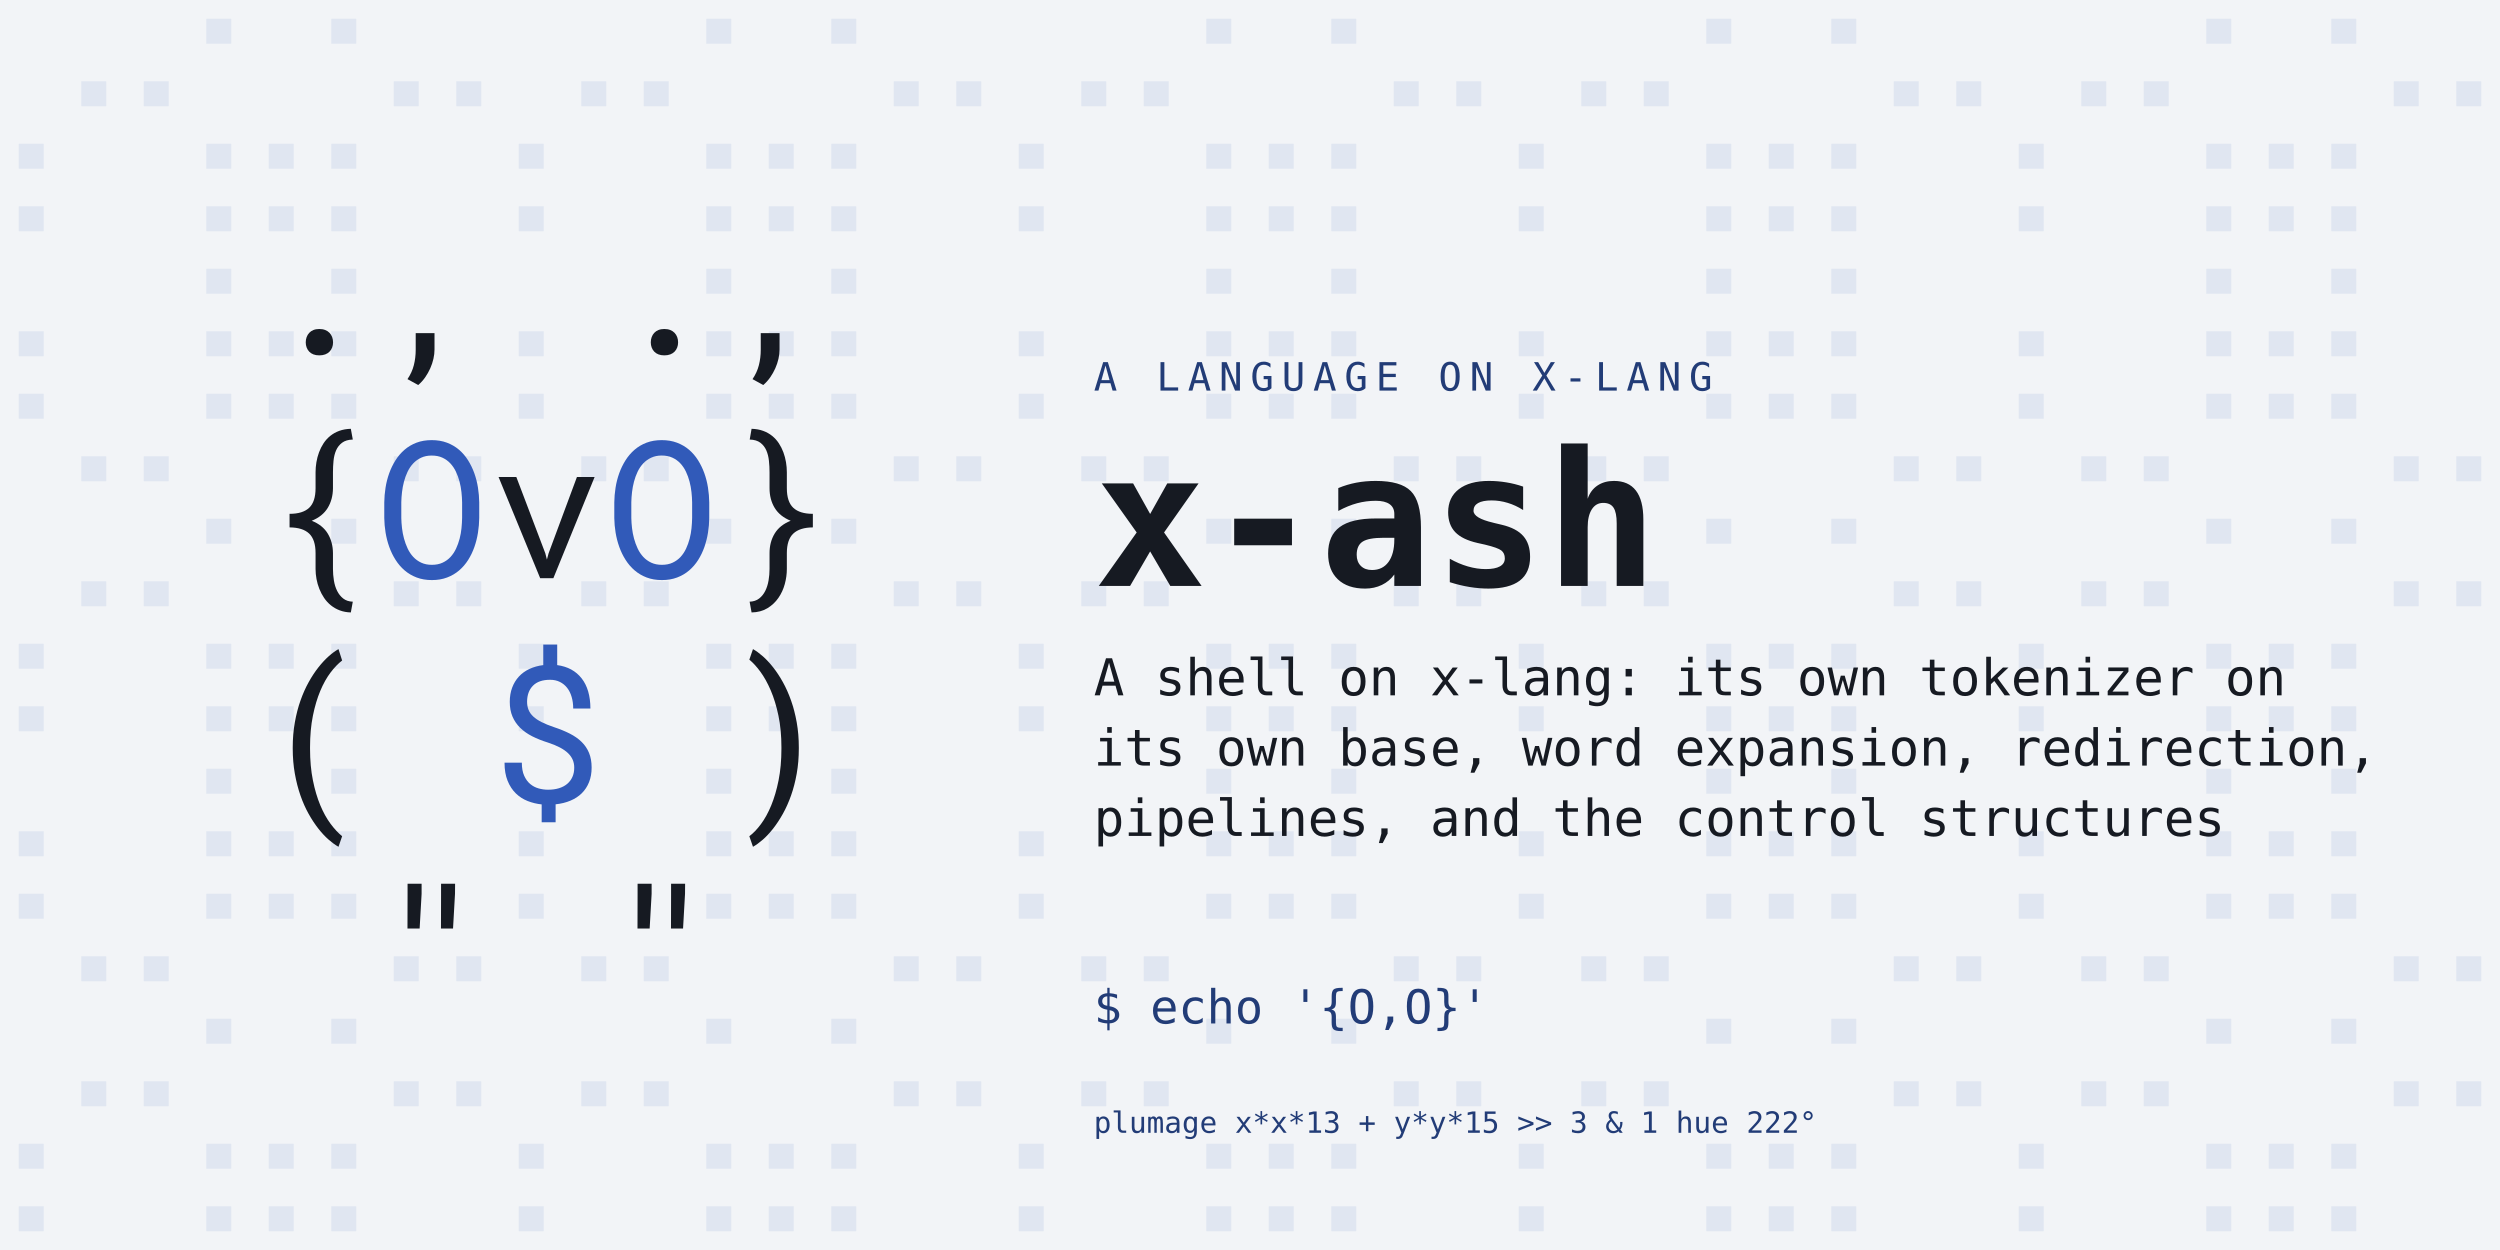
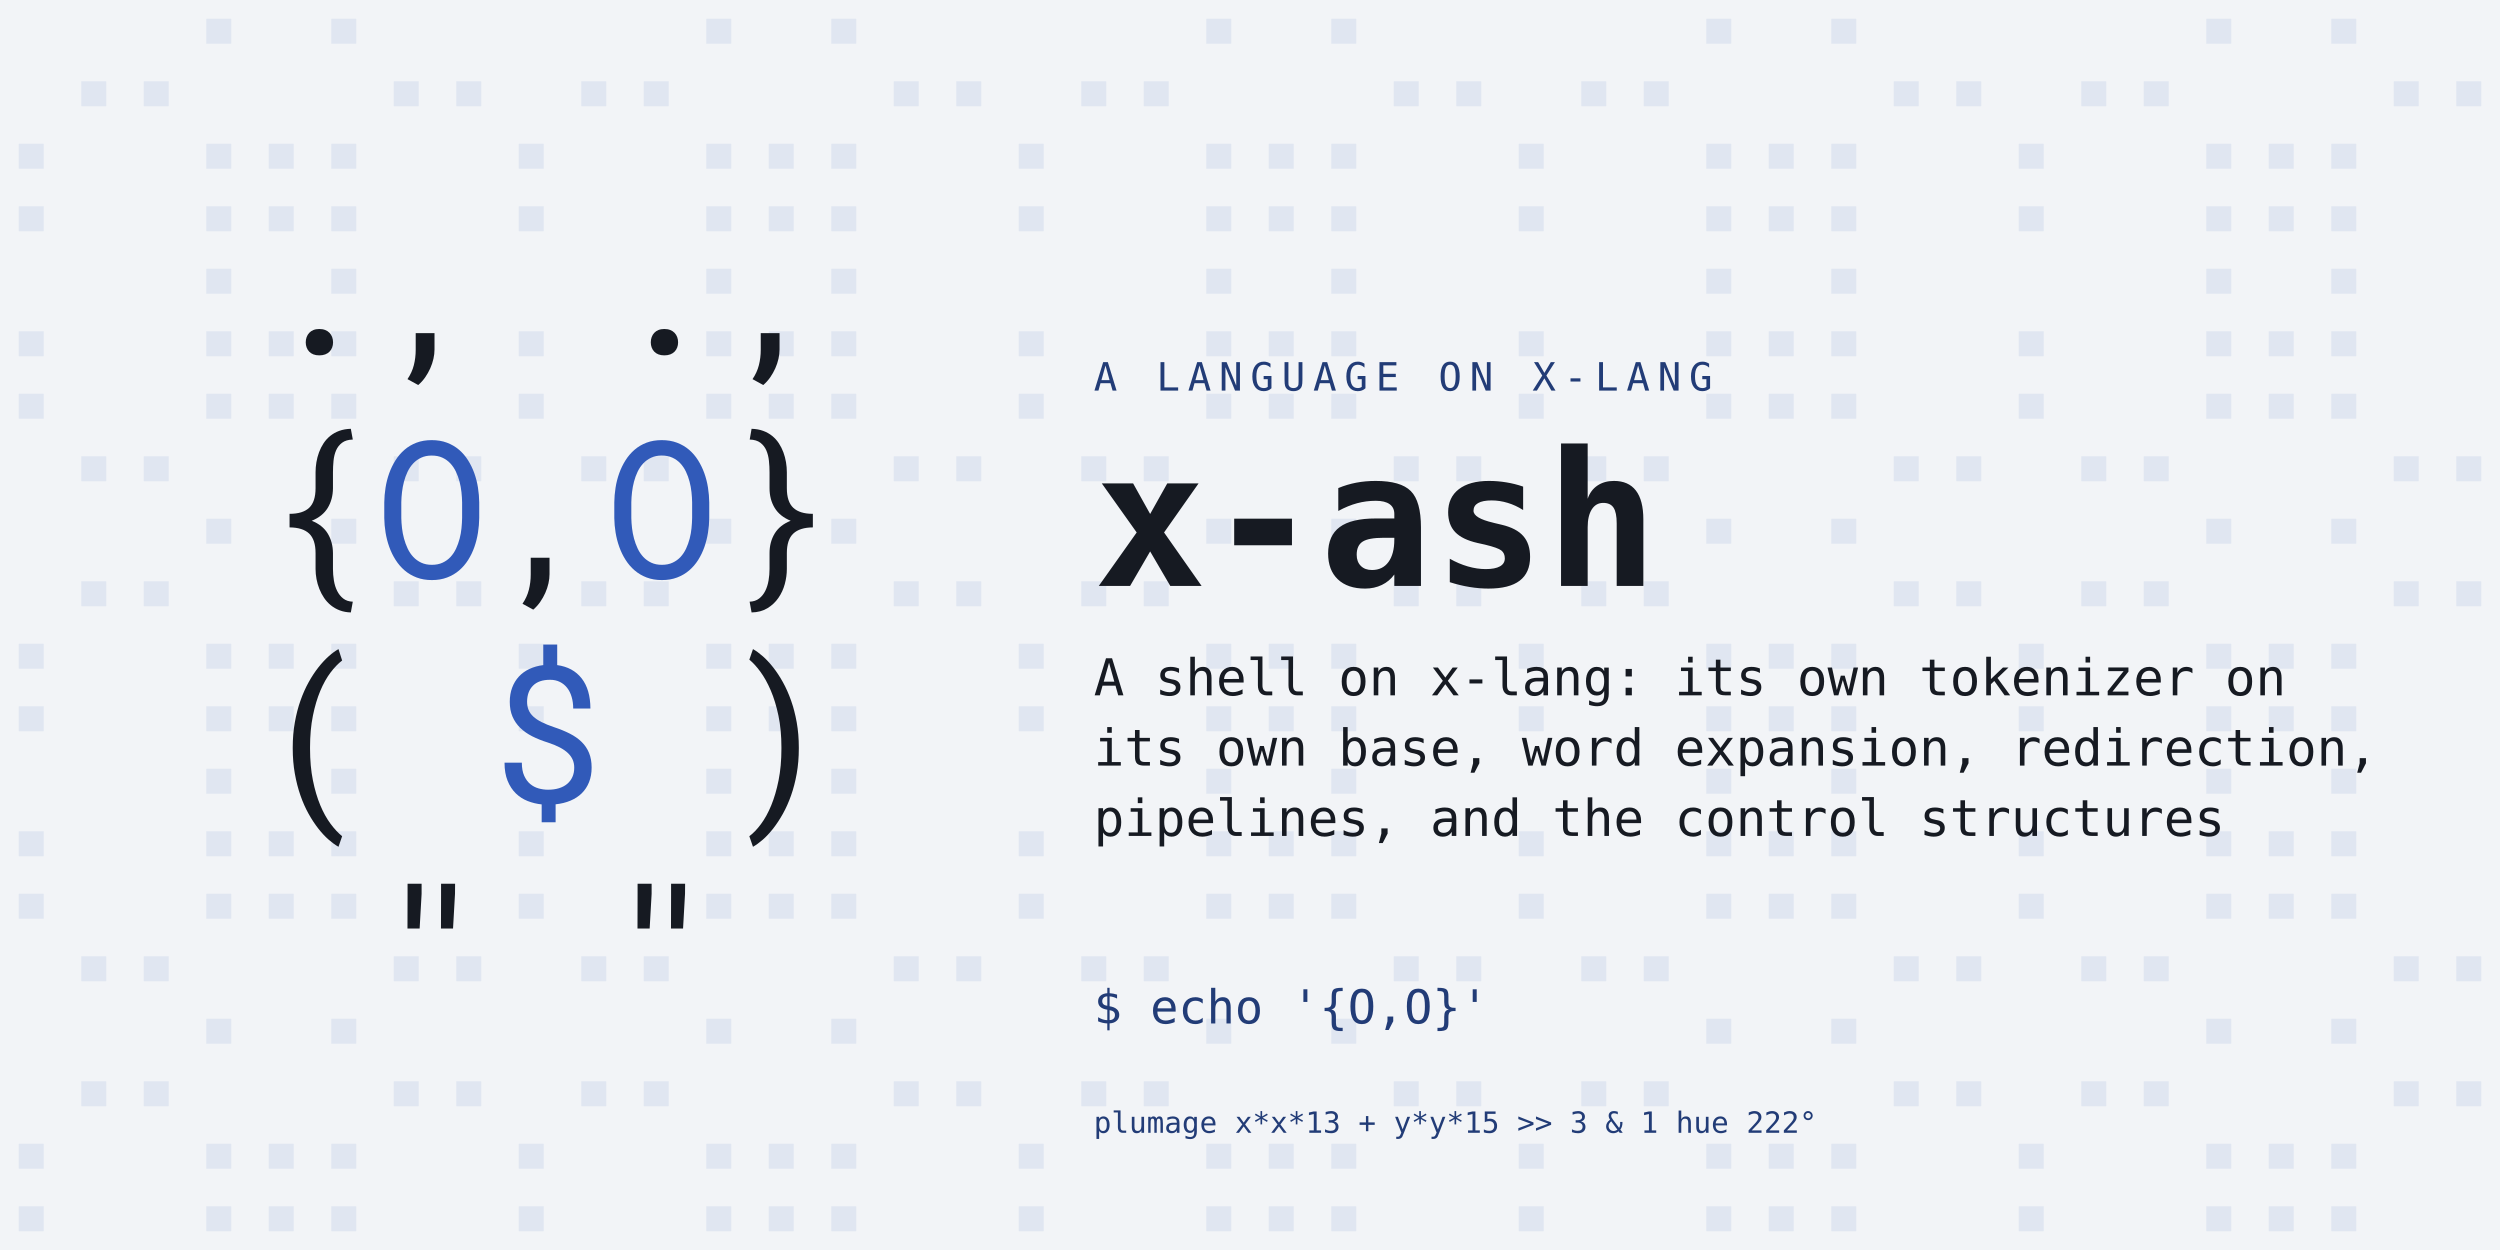
<svg xmlns="http://www.w3.org/2000/svg" width="1280" height="640" viewBox="0 0 1280 640" role="img" aria-label="x-ash, with Bitwise">
  <rect width="1280" height="640" fill="#f2f4f7" />
  <g fill="hsl(222.1,58%,46%)" fill-opacity="0.09">
    <rect x="105.6" y="9.6" width="12.8" height="12.8" />
    <rect x="169.6" y="9.6" width="12.8" height="12.8" />
    <rect x="361.6" y="9.6" width="12.8" height="12.8" />
    <rect x="425.6" y="9.6" width="12.8" height="12.8" />
    <rect x="617.6" y="9.6" width="12.8" height="12.8" />
    <rect x="681.6" y="9.6" width="12.8" height="12.8" />
    <rect x="873.6" y="9.6" width="12.8" height="12.8" />
    <rect x="937.6" y="9.6" width="12.8" height="12.8" />
    <rect x="1129.6" y="9.6" width="12.8" height="12.8" />
    <rect x="1193.6" y="9.6" width="12.8" height="12.8" />
    <rect x="41.6" y="41.6" width="12.8" height="12.8" />
    <rect x="73.6" y="41.6" width="12.8" height="12.8" />
    <rect x="201.6" y="41.6" width="12.8" height="12.8" />
    <rect x="233.6" y="41.6" width="12.8" height="12.8" />
    <rect x="297.6" y="41.6" width="12.8" height="12.8" />
    <rect x="329.6" y="41.6" width="12.8" height="12.8" />
    <rect x="457.6" y="41.6" width="12.8" height="12.8" />
    <rect x="489.6" y="41.6" width="12.8" height="12.8" />
    <rect x="553.6" y="41.6" width="12.8" height="12.8" />
    <rect x="585.6" y="41.6" width="12.8" height="12.8" />
    <rect x="713.6" y="41.6" width="12.8" height="12.8" />
    <rect x="745.6" y="41.6" width="12.8" height="12.8" />
    <rect x="809.6" y="41.6" width="12.8" height="12.8" />
    <rect x="841.6" y="41.6" width="12.8" height="12.8" />
    <rect x="969.6" y="41.6" width="12.8" height="12.8" />
    <rect x="1001.6" y="41.6" width="12.8" height="12.8" />
    <rect x="1065.6" y="41.6" width="12.8" height="12.8" />
    <rect x="1097.6" y="41.6" width="12.8" height="12.8" />
    <rect x="1225.6" y="41.6" width="12.8" height="12.8" />
    <rect x="1257.6" y="41.6" width="12.8" height="12.8" />
    <rect x="9.6" y="73.6" width="12.8" height="12.8" />
    <rect x="105.6" y="73.6" width="12.8" height="12.8" />
    <rect x="137.6" y="73.6" width="12.8" height="12.8" />
    <rect x="169.6" y="73.6" width="12.8" height="12.8" />
    <rect x="265.6" y="73.6" width="12.8" height="12.8" />
    <rect x="361.6" y="73.6" width="12.8" height="12.8" />
    <rect x="393.6" y="73.6" width="12.8" height="12.8" />
    <rect x="425.6" y="73.6" width="12.8" height="12.8" />
    <rect x="521.6" y="73.6" width="12.8" height="12.8" />
    <rect x="617.6" y="73.6" width="12.8" height="12.8" />
    <rect x="649.6" y="73.6" width="12.8" height="12.8" />
    <rect x="681.6" y="73.6" width="12.8" height="12.8" />
    <rect x="777.6" y="73.6" width="12.8" height="12.8" />
    <rect x="873.6" y="73.6" width="12.8" height="12.8" />
    <rect x="905.6" y="73.6" width="12.8" height="12.8" />
    <rect x="937.6" y="73.6" width="12.8" height="12.8" />
    <rect x="1033.6" y="73.6" width="12.8" height="12.8" />
    <rect x="1129.6" y="73.6" width="12.8" height="12.8" />
    <rect x="1161.6" y="73.6" width="12.8" height="12.8" />
    <rect x="1193.6" y="73.6" width="12.8" height="12.8" />
    <rect x="9.6" y="105.6" width="12.8" height="12.8" />
    <rect x="105.6" y="105.6" width="12.8" height="12.8" />
    <rect x="137.6" y="105.6" width="12.8" height="12.8" />
    <rect x="169.6" y="105.6" width="12.8" height="12.8" />
    <rect x="265.6" y="105.6" width="12.8" height="12.8" />
    <rect x="361.6" y="105.6" width="12.8" height="12.8" />
    <rect x="393.6" y="105.6" width="12.8" height="12.8" />
    <rect x="425.6" y="105.6" width="12.8" height="12.8" />
    <rect x="521.6" y="105.6" width="12.8" height="12.8" />
    <rect x="617.6" y="105.6" width="12.8" height="12.8" />
    <rect x="649.6" y="105.6" width="12.8" height="12.8" />
    <rect x="681.6" y="105.6" width="12.8" height="12.8" />
    <rect x="777.6" y="105.6" width="12.8" height="12.8" />
    <rect x="873.6" y="105.6" width="12.8" height="12.8" />
    <rect x="905.6" y="105.6" width="12.8" height="12.8" />
    <rect x="937.6" y="105.6" width="12.8" height="12.8" />
    <rect x="1033.6" y="105.6" width="12.8" height="12.8" />
    <rect x="1129.6" y="105.6" width="12.8" height="12.8" />
    <rect x="1161.6" y="105.6" width="12.8" height="12.8" />
    <rect x="1193.6" y="105.6" width="12.8" height="12.8" />
    <rect x="105.6" y="137.6" width="12.8" height="12.8" />
    <rect x="169.6" y="137.6" width="12.8" height="12.8" />
    <rect x="361.6" y="137.6" width="12.8" height="12.8" />
    <rect x="425.6" y="137.6" width="12.8" height="12.8" />
    <rect x="617.6" y="137.6" width="12.8" height="12.8" />
    <rect x="681.6" y="137.6" width="12.8" height="12.8" />
    <rect x="873.6" y="137.6" width="12.8" height="12.8" />
    <rect x="937.6" y="137.6" width="12.8" height="12.8" />
    <rect x="1129.6" y="137.6" width="12.8" height="12.8" />
    <rect x="1193.6" y="137.6" width="12.8" height="12.8" />
    <rect x="9.6" y="169.6" width="12.8" height="12.8" />
    <rect x="105.6" y="169.6" width="12.8" height="12.8" />
    <rect x="137.6" y="169.6" width="12.8" height="12.8" />
    <rect x="169.6" y="169.6" width="12.8" height="12.8" />
    <rect x="265.6" y="169.6" width="12.8" height="12.8" />
    <rect x="361.6" y="169.6" width="12.8" height="12.8" />
    <rect x="393.6" y="169.6" width="12.8" height="12.8" />
    <rect x="425.6" y="169.6" width="12.8" height="12.8" />
    <rect x="521.6" y="169.6" width="12.8" height="12.8" />
    <rect x="617.6" y="169.6" width="12.8" height="12.8" />
    <rect x="649.6" y="169.6" width="12.8" height="12.8" />
    <rect x="681.6" y="169.6" width="12.8" height="12.8" />
    <rect x="777.6" y="169.6" width="12.8" height="12.8" />
    <rect x="873.6" y="169.6" width="12.8" height="12.8" />
    <rect x="905.6" y="169.6" width="12.8" height="12.8" />
    <rect x="937.6" y="169.6" width="12.8" height="12.8" />
    <rect x="1033.6" y="169.6" width="12.8" height="12.8" />
    <rect x="1129.6" y="169.6" width="12.8" height="12.8" />
    <rect x="1161.6" y="169.6" width="12.8" height="12.8" />
    <rect x="1193.6" y="169.6" width="12.8" height="12.8" />
    <rect x="9.6" y="201.6" width="12.8" height="12.8" />
    <rect x="105.6" y="201.6" width="12.8" height="12.8" />
    <rect x="137.6" y="201.6" width="12.8" height="12.8" />
    <rect x="169.6" y="201.6" width="12.8" height="12.8" />
    <rect x="265.6" y="201.6" width="12.8" height="12.8" />
    <rect x="361.6" y="201.6" width="12.8" height="12.8" />
    <rect x="393.6" y="201.6" width="12.8" height="12.8" />
    <rect x="425.6" y="201.6" width="12.8" height="12.8" />
    <rect x="521.6" y="201.6" width="12.8" height="12.8" />
    <rect x="617.6" y="201.6" width="12.8" height="12.8" />
    <rect x="649.6" y="201.6" width="12.8" height="12.8" />
    <rect x="681.6" y="201.6" width="12.8" height="12.8" />
    <rect x="777.6" y="201.6" width="12.8" height="12.8" />
    <rect x="873.6" y="201.6" width="12.8" height="12.8" />
    <rect x="905.6" y="201.6" width="12.8" height="12.8" />
    <rect x="937.6" y="201.6" width="12.8" height="12.8" />
    <rect x="1033.6" y="201.6" width="12.8" height="12.8" />
    <rect x="1129.6" y="201.6" width="12.8" height="12.8" />
    <rect x="1161.6" y="201.6" width="12.8" height="12.8" />
    <rect x="1193.6" y="201.6" width="12.8" height="12.8" />
    <rect x="41.6" y="233.6" width="12.8" height="12.8" />
    <rect x="73.6" y="233.6" width="12.8" height="12.8" />
    <rect x="201.6" y="233.6" width="12.8" height="12.8" />
    <rect x="233.6" y="233.6" width="12.8" height="12.8" />
    <rect x="297.6" y="233.6" width="12.8" height="12.8" />
    <rect x="329.6" y="233.6" width="12.8" height="12.8" />
    <rect x="457.6" y="233.6" width="12.8" height="12.8" />
    <rect x="489.6" y="233.6" width="12.8" height="12.8" />
    <rect x="553.6" y="233.6" width="12.8" height="12.8" />
    <rect x="585.6" y="233.6" width="12.8" height="12.8" />
    <rect x="713.6" y="233.6" width="12.8" height="12.8" />
    <rect x="745.6" y="233.6" width="12.8" height="12.8" />
    <rect x="809.6" y="233.6" width="12.8" height="12.8" />
    <rect x="841.6" y="233.6" width="12.8" height="12.8" />
    <rect x="969.6" y="233.6" width="12.8" height="12.8" />
    <rect x="1001.6" y="233.6" width="12.8" height="12.8" />
    <rect x="1065.6" y="233.6" width="12.8" height="12.8" />
    <rect x="1097.6" y="233.6" width="12.8" height="12.8" />
    <rect x="1225.6" y="233.6" width="12.8" height="12.8" />
    <rect x="1257.6" y="233.6" width="12.8" height="12.8" />
    <rect x="105.6" y="265.6" width="12.8" height="12.8" />
    <rect x="169.6" y="265.6" width="12.8" height="12.8" />
    <rect x="361.6" y="265.6" width="12.8" height="12.8" />
    <rect x="425.6" y="265.6" width="12.8" height="12.8" />
    <rect x="617.6" y="265.6" width="12.8" height="12.8" />
    <rect x="681.6" y="265.6" width="12.8" height="12.8" />
    <rect x="873.6" y="265.6" width="12.8" height="12.8" />
    <rect x="937.6" y="265.6" width="12.8" height="12.8" />
    <rect x="1129.6" y="265.6" width="12.8" height="12.8" />
    <rect x="1193.6" y="265.6" width="12.8" height="12.8" />
    <rect x="41.6" y="297.6" width="12.8" height="12.8" />
    <rect x="73.6" y="297.6" width="12.8" height="12.8" />
    <rect x="201.6" y="297.6" width="12.8" height="12.8" />
    <rect x="233.6" y="297.6" width="12.8" height="12.8" />
    <rect x="297.6" y="297.6" width="12.8" height="12.8" />
    <rect x="329.6" y="297.6" width="12.8" height="12.8" />
    <rect x="457.6" y="297.6" width="12.8" height="12.8" />
    <rect x="489.6" y="297.6" width="12.8" height="12.8" />
    <rect x="553.6" y="297.6" width="12.8" height="12.8" />
    <rect x="585.6" y="297.6" width="12.8" height="12.8" />
    <rect x="713.6" y="297.6" width="12.8" height="12.8" />
    <rect x="745.6" y="297.6" width="12.8" height="12.8" />
    <rect x="809.6" y="297.6" width="12.8" height="12.8" />
    <rect x="841.6" y="297.6" width="12.8" height="12.8" />
    <rect x="969.6" y="297.6" width="12.8" height="12.8" />
    <rect x="1001.6" y="297.6" width="12.8" height="12.8" />
    <rect x="1065.6" y="297.6" width="12.8" height="12.8" />
    <rect x="1097.6" y="297.6" width="12.8" height="12.8" />
    <rect x="1225.6" y="297.6" width="12.8" height="12.8" />
    <rect x="1257.6" y="297.6" width="12.8" height="12.8" />
    <rect x="9.6" y="329.6" width="12.8" height="12.8" />
    <rect x="105.6" y="329.6" width="12.8" height="12.8" />
    <rect x="137.6" y="329.6" width="12.8" height="12.8" />
    <rect x="169.6" y="329.6" width="12.8" height="12.8" />
    <rect x="265.6" y="329.6" width="12.8" height="12.8" />
    <rect x="361.6" y="329.6" width="12.8" height="12.8" />
    <rect x="393.6" y="329.6" width="12.8" height="12.8" />
    <rect x="425.6" y="329.6" width="12.8" height="12.8" />
    <rect x="521.6" y="329.6" width="12.8" height="12.8" />
    <rect x="617.6" y="329.6" width="12.8" height="12.8" />
    <rect x="649.6" y="329.6" width="12.8" height="12.8" />
    <rect x="681.6" y="329.6" width="12.8" height="12.8" />
    <rect x="777.6" y="329.6" width="12.8" height="12.8" />
    <rect x="873.6" y="329.6" width="12.8" height="12.8" />
    <rect x="905.6" y="329.6" width="12.8" height="12.8" />
    <rect x="937.6" y="329.6" width="12.8" height="12.8" />
    <rect x="1033.6" y="329.6" width="12.8" height="12.8" />
    <rect x="1129.6" y="329.6" width="12.8" height="12.8" />
    <rect x="1161.6" y="329.6" width="12.8" height="12.8" />
    <rect x="1193.6" y="329.6" width="12.8" height="12.8" />
    <rect x="9.6" y="361.6" width="12.8" height="12.8" />
    <rect x="105.6" y="361.6" width="12.8" height="12.8" />
    <rect x="137.6" y="361.6" width="12.8" height="12.8" />
    <rect x="169.6" y="361.6" width="12.8" height="12.8" />
    <rect x="265.6" y="361.6" width="12.8" height="12.8" />
    <rect x="361.6" y="361.6" width="12.8" height="12.8" />
    <rect x="393.6" y="361.6" width="12.8" height="12.8" />
    <rect x="425.6" y="361.6" width="12.8" height="12.8" />
    <rect x="521.6" y="361.6" width="12.8" height="12.8" />
    <rect x="617.6" y="361.6" width="12.8" height="12.8" />
    <rect x="649.6" y="361.6" width="12.8" height="12.8" />
    <rect x="681.6" y="361.6" width="12.8" height="12.8" />
    <rect x="777.6" y="361.6" width="12.8" height="12.8" />
    <rect x="873.6" y="361.6" width="12.8" height="12.8" />
    <rect x="905.6" y="361.6" width="12.8" height="12.8" />
    <rect x="937.6" y="361.6" width="12.8" height="12.8" />
    <rect x="1033.6" y="361.6" width="12.8" height="12.8" />
    <rect x="1129.6" y="361.6" width="12.8" height="12.8" />
    <rect x="1161.6" y="361.6" width="12.8" height="12.8" />
    <rect x="1193.6" y="361.6" width="12.8" height="12.8" />
    <rect x="105.6" y="393.6" width="12.8" height="12.8" />
    <rect x="169.6" y="393.6" width="12.8" height="12.8" />
    <rect x="361.6" y="393.6" width="12.8" height="12.8" />
    <rect x="425.6" y="393.6" width="12.8" height="12.8" />
    <rect x="617.6" y="393.6" width="12.8" height="12.8" />
    <rect x="681.6" y="393.6" width="12.8" height="12.8" />
    <rect x="873.6" y="393.6" width="12.8" height="12.8" />
    <rect x="937.6" y="393.6" width="12.8" height="12.8" />
    <rect x="1129.6" y="393.6" width="12.8" height="12.8" />
    <rect x="1193.6" y="393.6" width="12.8" height="12.8" />
    <rect x="9.6" y="425.6" width="12.8" height="12.8" />
    <rect x="105.6" y="425.6" width="12.8" height="12.8" />
    <rect x="137.6" y="425.6" width="12.8" height="12.8" />
    <rect x="169.6" y="425.6" width="12.8" height="12.8" />
    <rect x="265.6" y="425.6" width="12.8" height="12.8" />
    <rect x="361.6" y="425.6" width="12.8" height="12.8" />
    <rect x="393.6" y="425.6" width="12.8" height="12.8" />
    <rect x="425.6" y="425.6" width="12.8" height="12.8" />
    <rect x="521.6" y="425.6" width="12.8" height="12.8" />
    <rect x="617.6" y="425.6" width="12.8" height="12.8" />
    <rect x="649.6" y="425.6" width="12.8" height="12.8" />
    <rect x="681.6" y="425.6" width="12.8" height="12.8" />
    <rect x="777.6" y="425.6" width="12.8" height="12.8" />
    <rect x="873.6" y="425.6" width="12.8" height="12.8" />
    <rect x="905.6" y="425.6" width="12.8" height="12.8" />
    <rect x="937.6" y="425.6" width="12.8" height="12.8" />
    <rect x="1033.6" y="425.6" width="12.8" height="12.8" />
    <rect x="1129.6" y="425.6" width="12.8" height="12.8" />
    <rect x="1161.6" y="425.6" width="12.8" height="12.8" />
    <rect x="1193.6" y="425.6" width="12.8" height="12.8" />
    <rect x="9.6" y="457.6" width="12.8" height="12.8" />
    <rect x="105.6" y="457.6" width="12.8" height="12.8" />
    <rect x="137.6" y="457.6" width="12.8" height="12.8" />
    <rect x="169.6" y="457.6" width="12.8" height="12.8" />
    <rect x="265.6" y="457.6" width="12.8" height="12.8" />
    <rect x="361.6" y="457.6" width="12.8" height="12.8" />
    <rect x="393.6" y="457.6" width="12.8" height="12.8" />
    <rect x="425.6" y="457.6" width="12.8" height="12.8" />
    <rect x="521.6" y="457.6" width="12.8" height="12.8" />
    <rect x="617.6" y="457.6" width="12.8" height="12.8" />
    <rect x="649.6" y="457.6" width="12.8" height="12.8" />
    <rect x="681.6" y="457.6" width="12.8" height="12.8" />
    <rect x="777.6" y="457.6" width="12.8" height="12.8" />
    <rect x="873.6" y="457.6" width="12.8" height="12.8" />
    <rect x="905.6" y="457.6" width="12.8" height="12.8" />
    <rect x="937.6" y="457.6" width="12.8" height="12.8" />
    <rect x="1033.6" y="457.6" width="12.8" height="12.8" />
    <rect x="1129.6" y="457.6" width="12.8" height="12.8" />
    <rect x="1161.6" y="457.6" width="12.8" height="12.8" />
    <rect x="1193.6" y="457.6" width="12.8" height="12.8" />
    <rect x="41.6" y="489.6" width="12.8" height="12.8" />
    <rect x="73.6" y="489.6" width="12.8" height="12.8" />
    <rect x="201.6" y="489.6" width="12.8" height="12.8" />
    <rect x="233.6" y="489.6" width="12.8" height="12.8" />
    <rect x="297.6" y="489.6" width="12.8" height="12.8" />
    <rect x="329.6" y="489.6" width="12.8" height="12.8" />
    <rect x="457.6" y="489.6" width="12.8" height="12.8" />
    <rect x="489.6" y="489.6" width="12.8" height="12.8" />
    <rect x="553.6" y="489.6" width="12.8" height="12.8" />
    <rect x="585.6" y="489.6" width="12.8" height="12.8" />
    <rect x="713.6" y="489.6" width="12.8" height="12.8" />
    <rect x="745.6" y="489.6" width="12.8" height="12.8" />
    <rect x="809.6" y="489.6" width="12.8" height="12.8" />
    <rect x="841.6" y="489.6" width="12.8" height="12.8" />
    <rect x="969.6" y="489.6" width="12.8" height="12.8" />
    <rect x="1001.6" y="489.6" width="12.8" height="12.8" />
    <rect x="1065.6" y="489.6" width="12.8" height="12.8" />
    <rect x="1097.6" y="489.6" width="12.8" height="12.8" />
    <rect x="1225.6" y="489.6" width="12.8" height="12.8" />
    <rect x="1257.6" y="489.6" width="12.8" height="12.8" />
    <rect x="105.6" y="521.6" width="12.8" height="12.8" />
    <rect x="169.6" y="521.6" width="12.8" height="12.8" />
    <rect x="361.6" y="521.6" width="12.8" height="12.8" />
    <rect x="425.6" y="521.6" width="12.8" height="12.8" />
    <rect x="617.6" y="521.6" width="12.8" height="12.8" />
    <rect x="681.6" y="521.6" width="12.8" height="12.8" />
    <rect x="873.6" y="521.6" width="12.8" height="12.8" />
    <rect x="937.6" y="521.6" width="12.8" height="12.8" />
    <rect x="1129.6" y="521.6" width="12.8" height="12.8" />
    <rect x="1193.6" y="521.6" width="12.8" height="12.8" />
    <rect x="41.6" y="553.6" width="12.8" height="12.8" />
    <rect x="73.6" y="553.6" width="12.8" height="12.8" />
    <rect x="201.6" y="553.6" width="12.8" height="12.8" />
    <rect x="233.6" y="553.6" width="12.8" height="12.8" />
    <rect x="297.6" y="553.6" width="12.8" height="12.8" />
    <rect x="329.6" y="553.6" width="12.8" height="12.8" />
    <rect x="457.6" y="553.6" width="12.8" height="12.8" />
    <rect x="489.6" y="553.6" width="12.8" height="12.8" />
    <rect x="553.6" y="553.6" width="12.8" height="12.8" />
    <rect x="585.6" y="553.6" width="12.8" height="12.8" />
    <rect x="713.6" y="553.6" width="12.8" height="12.8" />
    <rect x="745.6" y="553.6" width="12.8" height="12.8" />
    <rect x="809.6" y="553.6" width="12.8" height="12.8" />
    <rect x="841.6" y="553.6" width="12.8" height="12.8" />
    <rect x="969.6" y="553.6" width="12.8" height="12.8" />
    <rect x="1001.6" y="553.6" width="12.8" height="12.8" />
    <rect x="1065.6" y="553.6" width="12.8" height="12.8" />
    <rect x="1097.6" y="553.6" width="12.8" height="12.8" />
    <rect x="1225.6" y="553.6" width="12.8" height="12.8" />
    <rect x="1257.6" y="553.6" width="12.8" height="12.8" />
    <rect x="9.6" y="585.6" width="12.8" height="12.8" />
    <rect x="105.6" y="585.6" width="12.8" height="12.8" />
    <rect x="137.6" y="585.6" width="12.8" height="12.8" />
    <rect x="169.6" y="585.6" width="12.8" height="12.8" />
    <rect x="265.6" y="585.6" width="12.8" height="12.8" />
    <rect x="361.6" y="585.6" width="12.8" height="12.8" />
    <rect x="393.6" y="585.6" width="12.8" height="12.8" />
    <rect x="425.6" y="585.6" width="12.8" height="12.8" />
    <rect x="521.6" y="585.6" width="12.8" height="12.8" />
    <rect x="617.6" y="585.6" width="12.8" height="12.8" />
    <rect x="649.6" y="585.6" width="12.8" height="12.8" />
    <rect x="681.6" y="585.6" width="12.8" height="12.8" />
    <rect x="777.6" y="585.6" width="12.8" height="12.8" />
    <rect x="873.6" y="585.6" width="12.8" height="12.8" />
    <rect x="905.6" y="585.6" width="12.8" height="12.8" />
    <rect x="937.6" y="585.6" width="12.8" height="12.8" />
    <rect x="1033.6" y="585.6" width="12.8" height="12.8" />
    <rect x="1129.6" y="585.6" width="12.8" height="12.8" />
    <rect x="1161.6" y="585.6" width="12.8" height="12.8" />
    <rect x="1193.6" y="585.6" width="12.8" height="12.8" />
    <rect x="9.6" y="617.6" width="12.8" height="12.8" />
    <rect x="105.6" y="617.6" width="12.8" height="12.8" />
    <rect x="137.6" y="617.6" width="12.8" height="12.8" />
    <rect x="169.6" y="617.6" width="12.8" height="12.8" />
    <rect x="265.6" y="617.6" width="12.8" height="12.8" />
    <rect x="361.6" y="617.6" width="12.8" height="12.8" />
    <rect x="393.6" y="617.6" width="12.8" height="12.8" />
    <rect x="425.6" y="617.6" width="12.8" height="12.8" />
    <rect x="521.6" y="617.6" width="12.8" height="12.8" />
    <rect x="617.6" y="617.6" width="12.8" height="12.8" />
    <rect x="649.6" y="617.6" width="12.8" height="12.8" />
    <rect x="681.6" y="617.6" width="12.8" height="12.8" />
    <rect x="777.6" y="617.6" width="12.8" height="12.8" />
    <rect x="873.6" y="617.6" width="12.8" height="12.8" />
    <rect x="905.6" y="617.6" width="12.8" height="12.8" />
    <rect x="937.6" y="617.6" width="12.8" height="12.8" />
    <rect x="1033.6" y="617.6" width="12.8" height="12.8" />
    <rect x="1129.6" y="617.6" width="12.8" height="12.8" />
    <rect x="1161.6" y="617.6" width="12.8" height="12.8" />
    <rect x="1193.6" y="617.6" width="12.8" height="12.8" />
  </g>
  <defs>
    <path id="o-14" d="M496 120Q496 150 505.5 176.0Q515 202 533.0 221.5Q551 241 578.0 252.0Q605 263 641 263Q677 263 704.5 252.0Q732 241 750.5 221.5Q769 202 778.5 176.0Q788 150 788 120Q788 91 778.5 65.5Q769 40 750.5 21.0Q732 2 704.5 -8.5Q677 -19 641 -19Q605 -19 578.0 -8.5Q551 2 533.0 21.0Q515 40 505.5 65.5Q496 91 496 120Z" />
    <path id="o-12" d="M643 43Q643 -4 631.5 -55.5Q620 -107 597.5 -157.5Q575 -208 543.0 -254.0Q511 -300 469 -336L354 -273Q402 -203 422.0 -124.0Q442 -45 442 40V219H643Z" />
    <path id="o-91" d="M978 -366Q913 -364 860.0 -344.0Q807 -324 765.0 -290.0Q723 -256 692.5 -211.0Q662 -166 641.5 -114.5Q621 -63 611.0 -8.5Q601 46 601 99V268Q601 412 532.5 477.0Q464 542 323 543V688Q464 688 532.5 752.5Q601 817 601 962V1132Q601 1185 610.0 1239.5Q619 1294 638.0 1345.5Q657 1397 686.5 1442.0Q716 1487 758.0 1521.0Q800 1555 854.5 1575.0Q909 1595 978 1597L999 1482Q927 1480 884.5 1448.0Q842 1416 820.5 1366.5Q799 1317 793.0 1255.0Q787 1193 787 1132V962Q786 842 731.0 751.5Q676 661 560 614Q676 568 731.0 477.5Q786 387 787 268V99Q787 37 797.0 -24.5Q807 -86 831.5 -135.5Q856 -185 896.5 -217.0Q937 -249 999 -251Z" />
    <path id="o-47" d="M1121 644Q1120 566 1107.5 486.5Q1095 407 1069.0 333.0Q1043 259 1002.5 195.0Q962 131 906.0 83.0Q850 35 777.5 7.5Q705 -20 615 -20Q525 -20 452.5 7.5Q380 35 324.0 83.0Q268 131 227.0 195.5Q186 260 159.5 334.0Q133 408 120.0 487.0Q107 566 106 644V810Q107 888 119.5 967.5Q132 1047 158.5 1121.0Q185 1195 225.5 1259.5Q266 1324 322.0 1372.5Q378 1421 450.5 1448.5Q523 1476 613 1476Q703 1476 776.0 1448.5Q849 1421 905.0 1373.0Q961 1325 1001.5 1260.5Q1042 1196 1068.5 1122.0Q1095 1048 1107.5 968.0Q1120 888 1121 810ZM938 812Q937 864 931.0 920.5Q925 977 910.5 1032.5Q896 1088 872.0 1138.5Q848 1189 812.0 1227.5Q776 1266 727.0 1288.5Q678 1311 613 1311Q549 1311 500.0 1288.0Q451 1265 415.0 1226.5Q379 1188 355.0 1137.5Q331 1087 316.5 1031.5Q302 976 295.5 919.5Q289 863 288 812V644Q289 593 295.5 536.0Q302 479 317.0 423.5Q332 368 356.0 317.0Q380 266 416.0 227.5Q452 189 501.0 166.0Q550 143 615 143Q680 143 729.5 166.0Q779 189 814.5 227.5Q850 266 873.5 316.5Q897 367 911.5 422.5Q926 478 931.5 535.0Q937 592 938 644Z" />
-     <path id="o-86" d="M598 266 615 199 633 266 936 1082H1125L684 0H543L98 1082H288Z" />
    <path id="o-93" d="M323 -251Q384 -249 425.0 -217.0Q466 -185 490.5 -135.5Q515 -86 525.5 -24.5Q536 37 536 99V268Q536 387 591.0 477.5Q646 568 762 614Q646 661 591.0 751.5Q536 842 536 962V1132Q536 1193 529.5 1255.0Q523 1317 501.5 1366.5Q480 1416 438.0 1448.0Q396 1480 324 1482L344 1597Q413 1595 467.5 1575.0Q522 1555 564.0 1521.0Q606 1487 635.5 1442.0Q665 1397 684.0 1345.5Q703 1294 712.0 1239.5Q721 1185 721 1132V962Q721 817 790.0 752.5Q859 688 999 688V543Q859 542 790.0 477.0Q721 412 721 268V99Q721 19 699.0 -62.5Q677 -144 630.5 -211.0Q584 -278 513.0 -321.0Q442 -364 344 -366Z" />
    <path id="o-8" d="M357 591Q357 734 379.5 860.0Q402 986 440.0 1093.5Q478 1201 527.5 1290.0Q577 1379 631.5 1448.0Q686 1517 741.0 1566.0Q796 1615 846 1643L885 1521Q823 1474 761.5 1393.0Q700 1312 651.5 1196.5Q603 1081 572.5 930.5Q542 780 542 593V579Q542 392 572.5 241.0Q603 90 651.5 -26.0Q700 -142 761.5 -224.5Q823 -307 885 -357L846 -470Q796 -442 740.5 -393.5Q685 -345 630.5 -275.5Q576 -206 526.5 -117.5Q477 -29 439.5 78.5Q402 186 379.5 312.0Q357 438 357 581Z" />
    <path id="o-4" d="M907 375Q908 466 840.5 531.0Q773 596 626 644Q533 673 458.0 711.0Q383 749 329.5 801.5Q276 854 247.0 922.0Q218 990 218 1079Q218 1163 243.5 1231.0Q269 1299 315.5 1349.5Q362 1400 428.5 1431.0Q495 1462 576 1472V1692H725V1472Q893 1449 986.0 1330.5Q1079 1212 1080 1008H896Q896 1075 879.5 1131.5Q863 1188 831.5 1228.5Q800 1269 754.0 1292.0Q708 1315 649 1315Q528 1315 466.0 1252.0Q404 1189 403 1082Q403 1032 419.0 993.0Q435 954 469.5 922.0Q504 890 558.5 862.5Q613 835 690 809Q784 778 859.0 740.0Q934 702 986.0 651.0Q1038 600 1065.5 533.0Q1093 466 1093 377Q1093 290 1065.5 221.0Q1038 152 988.0 102.5Q938 53 866.5 23.0Q795 -7 708 -16V-208H559V-17Q481 -9 409.5 19.0Q338 47 283.0 100.5Q228 154 195.0 235.0Q162 316 162 429H347Q347 345 372.0 289.5Q397 234 436.5 201.0Q476 168 526.0 154.0Q576 140 627 140Q692 140 744.0 156.0Q796 172 832.0 202.5Q868 233 887.5 276.5Q907 320 907 375Z" />
    <path id="o-9" d="M849 581Q849 438 826.5 312.0Q804 186 766.0 78.5Q728 -29 678.5 -117.5Q629 -206 574.5 -275.5Q520 -345 464.5 -393.5Q409 -442 359 -470L320 -357Q382 -311 443.5 -228.5Q505 -146 553.5 -29.0Q602 88 632.5 240.0Q663 392 663 579V593Q663 780 631.0 932.5Q599 1085 548.5 1202.5Q498 1320 437.5 1402.0Q377 1484 320 1530L359 1643Q409 1615 464.5 1566.0Q520 1517 574.5 1448.0Q629 1379 678.5 1290.0Q728 1201 766.0 1093.5Q804 986 826.5 860.0Q849 734 849 591Z" />
    <path id="o-2" d="M505 1427 484 1057H354L355 1411V1536H505ZM862 1427 841 1057H712L713 1411V1536H863Z" />
  </defs>
  <g fill="#161a22">
    <use href="#o-14" transform="translate(132.78,181.04) scale(0.0479,-0.0479)" />
    <use href="#o-12" transform="translate(191.67,181.04) scale(0.0479,-0.0479)" />
    <use href="#o-14" transform="translate(309.44,181.04) scale(0.0479,-0.0479)" />
    <use href="#o-12" transform="translate(368.33,181.04) scale(0.0479,-0.0479)" />
    <use href="#o-91" transform="translate(132.78,296.04) scale(0.0479,-0.0479)" />
-     <use href="#o-86" transform="translate(250.56,296.04) scale(0.0479,-0.0479)" />
+     <use href="#o-12" transform="translate(250.56,296.04) scale(0.0479,-0.0479)" />
    <use href="#o-93" transform="translate(368.33,296.04) scale(0.0479,-0.0479)" />
    <use href="#o-8" transform="translate(132.78,411.04) scale(0.0479,-0.0479)" />
    <use href="#o-9" transform="translate(368.33,411.04) scale(0.0479,-0.0479)" />
    <use href="#o-2" transform="translate(191.67,526.04) scale(0.0479,-0.0479)" />
    <use href="#o-2" transform="translate(309.44,526.04) scale(0.0479,-0.0479)" />
  </g>
  <g fill="hsl(222.1,58%,46%)">
    <use href="#o-47" transform="translate(191.67,296.04) scale(0.0479,-0.0479)" />
  </g>
  <g fill="hsl(222.1,58%,46%)">
    <use href="#o-47" transform="translate(309.44,296.04) scale(0.0479,-0.0479)" />
  </g>
  <g fill="hsl(222.1,58%,46%)">
    <use href="#o-4" transform="translate(250.56,411.04) scale(0.0479,-0.0479)" />
  </g>
  <text x="560" y="200" font-family="'Roboto Mono','Martian Mono',Menlo,'DejaVu Sans Mono',ui-monospace,monospace" font-size="20" letter-spacing="4" fill="hsl(222.1,55%,30%)">A LANGUAGE ON X-LANG</text>
  <text x="560" y="300" font-family="'Roboto Mono','Martian Mono',Menlo,'DejaVu Sans Mono',ui-monospace,monospace" font-size="96" font-weight="700" fill="#161a22">x-ash</text>
  <text x="560" y="356" font-family="'Roboto Mono','Martian Mono',Menlo,'DejaVu Sans Mono',ui-monospace,monospace" font-size="26" fill="#161a22">A shell on x-lang: its own tokenizer on</text>
  <text x="560" y="392" font-family="'Roboto Mono','Martian Mono',Menlo,'DejaVu Sans Mono',ui-monospace,monospace" font-size="26" fill="#161a22">its own base, word expansion, redirection,</text>
  <text x="560" y="428" font-family="'Roboto Mono','Martian Mono',Menlo,'DejaVu Sans Mono',ui-monospace,monospace" font-size="26" fill="#161a22">pipelines, and the control structures</text>
  <text x="560" y="524" font-family="'Roboto Mono','Martian Mono',Menlo,'DejaVu Sans Mono',ui-monospace,monospace" font-size="24" xml:space="preserve" fill="hsl(222.1,55%,30%)">$ echo '{O,O}'</text>
  <text x="560" y="580" font-family="'Roboto Mono','Martian Mono',Menlo,'DejaVu Sans Mono',ui-monospace,monospace" font-size="15" fill="hsl(222.1,55%,30%)">plumage  x*x*13 + y*y*15 &gt;&gt; 3 &amp; 1   hue 222°</text>
</svg>
